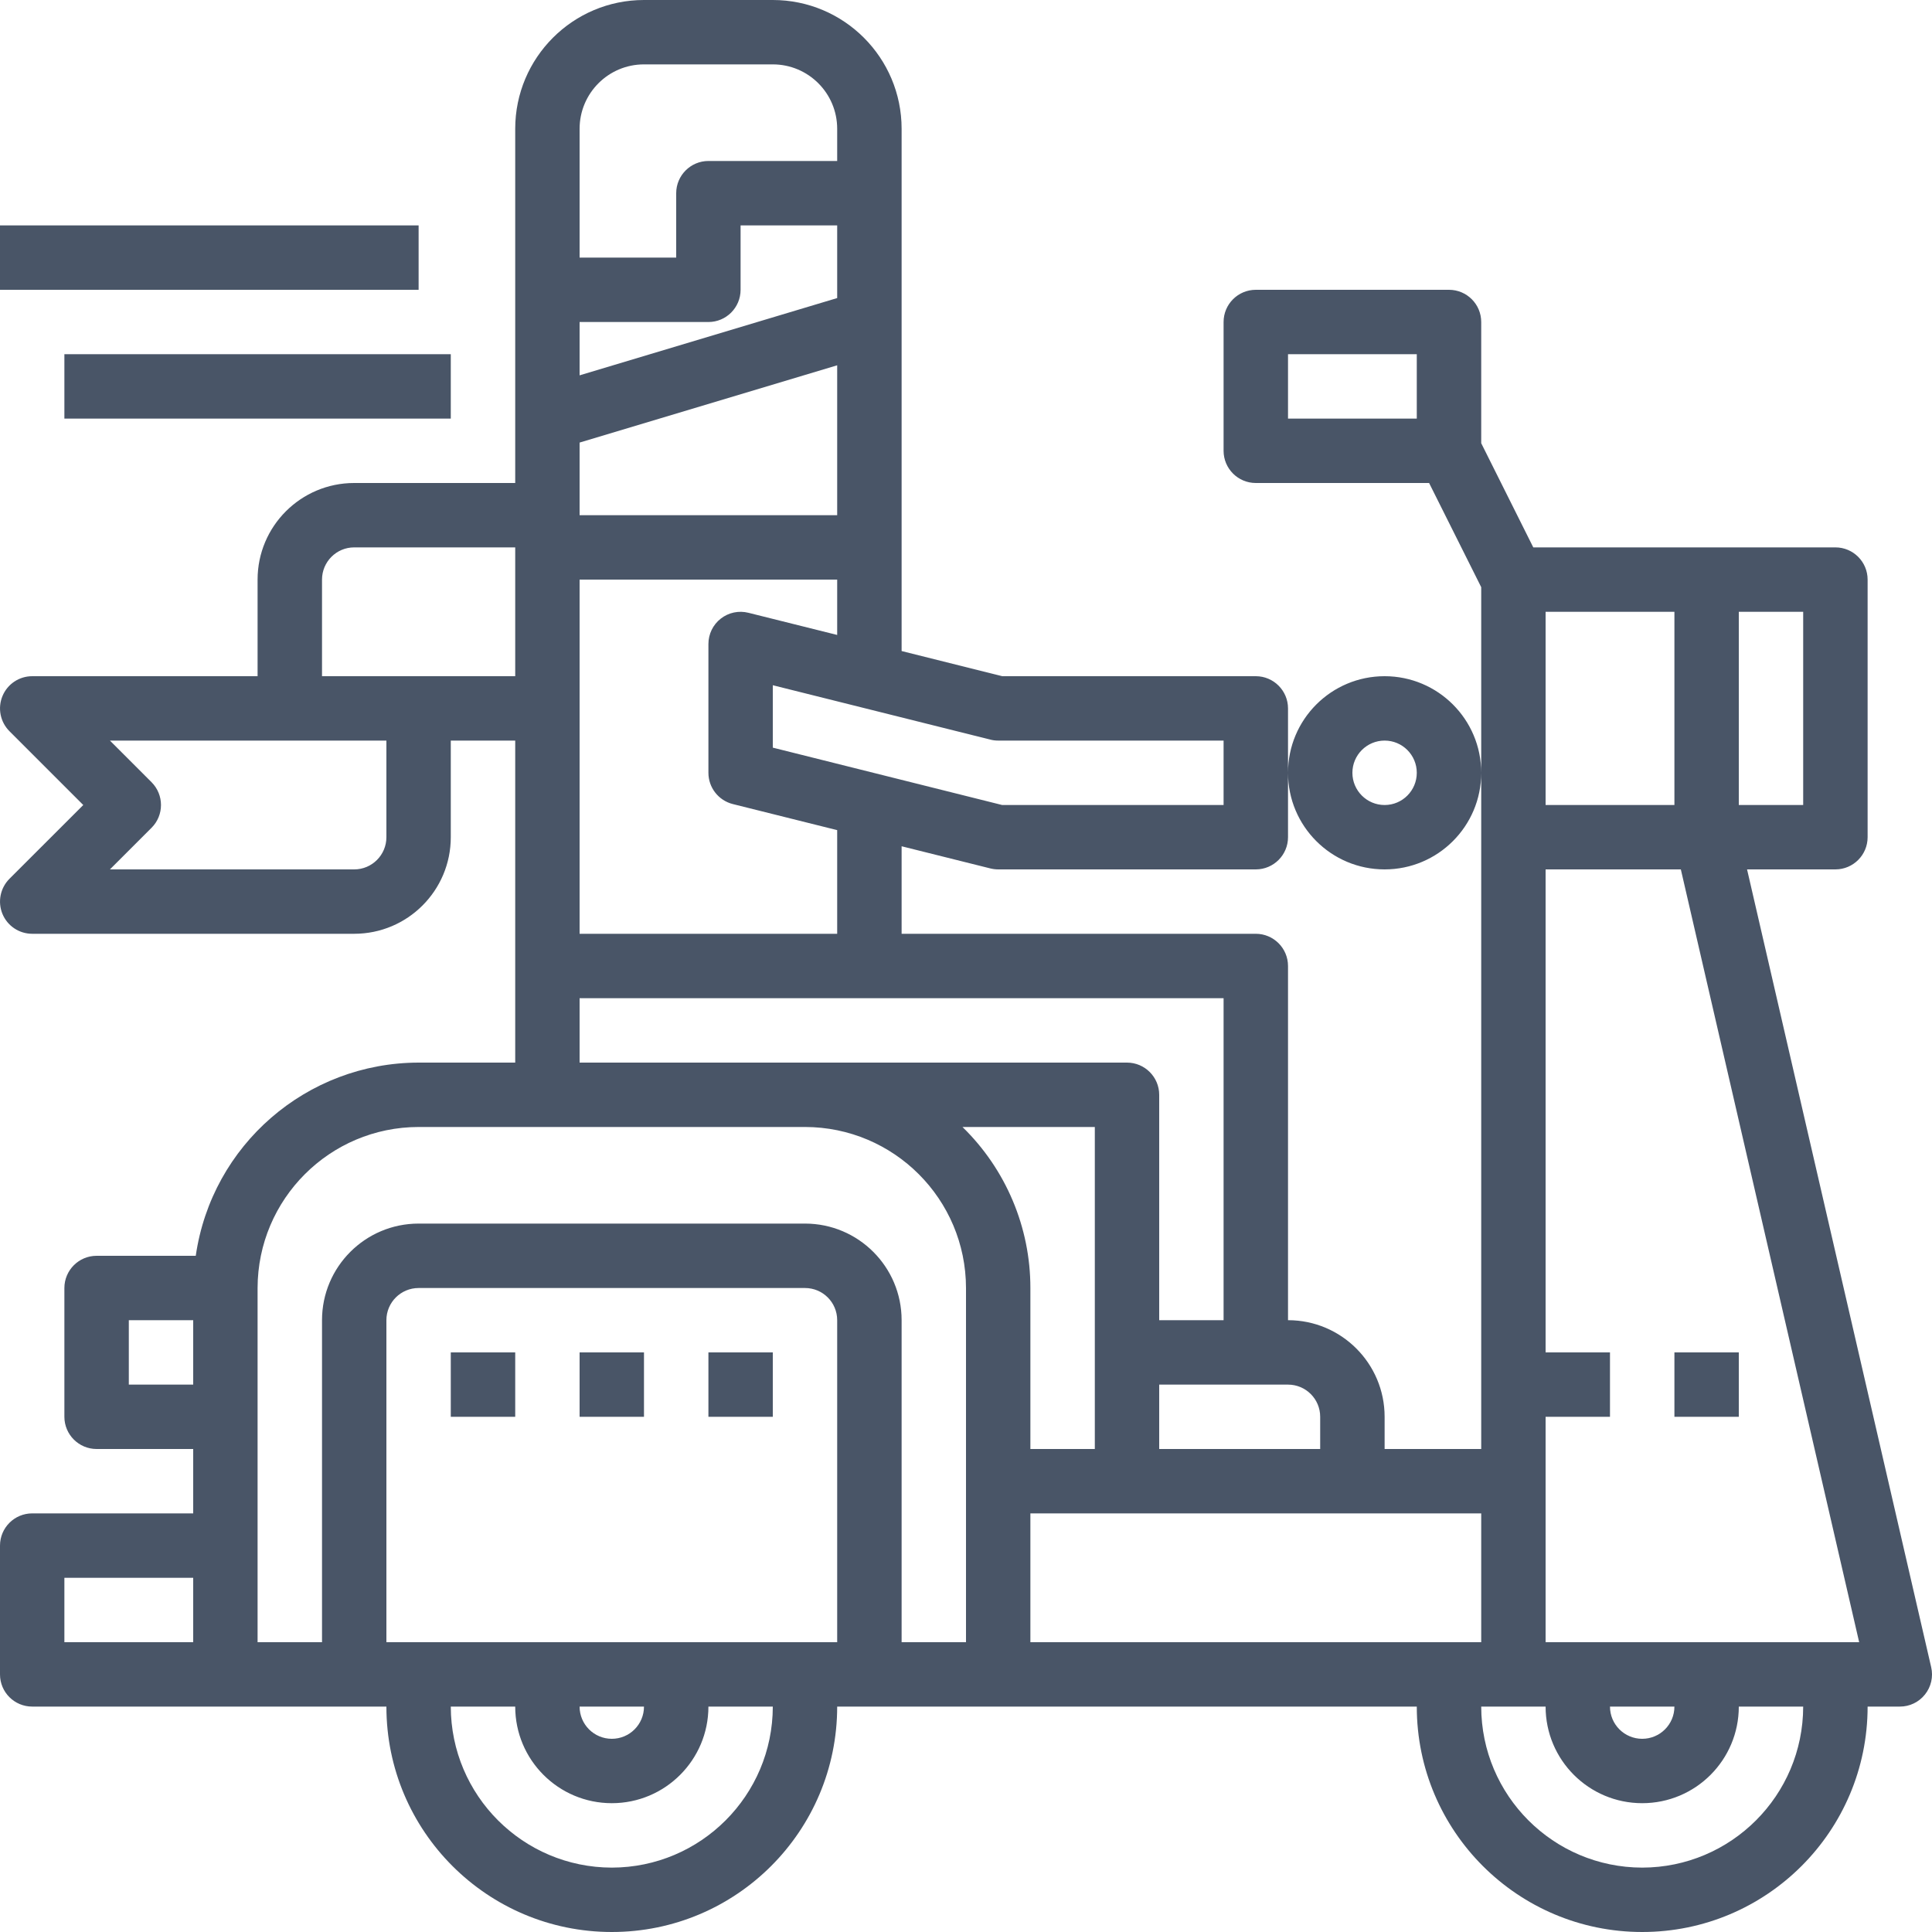
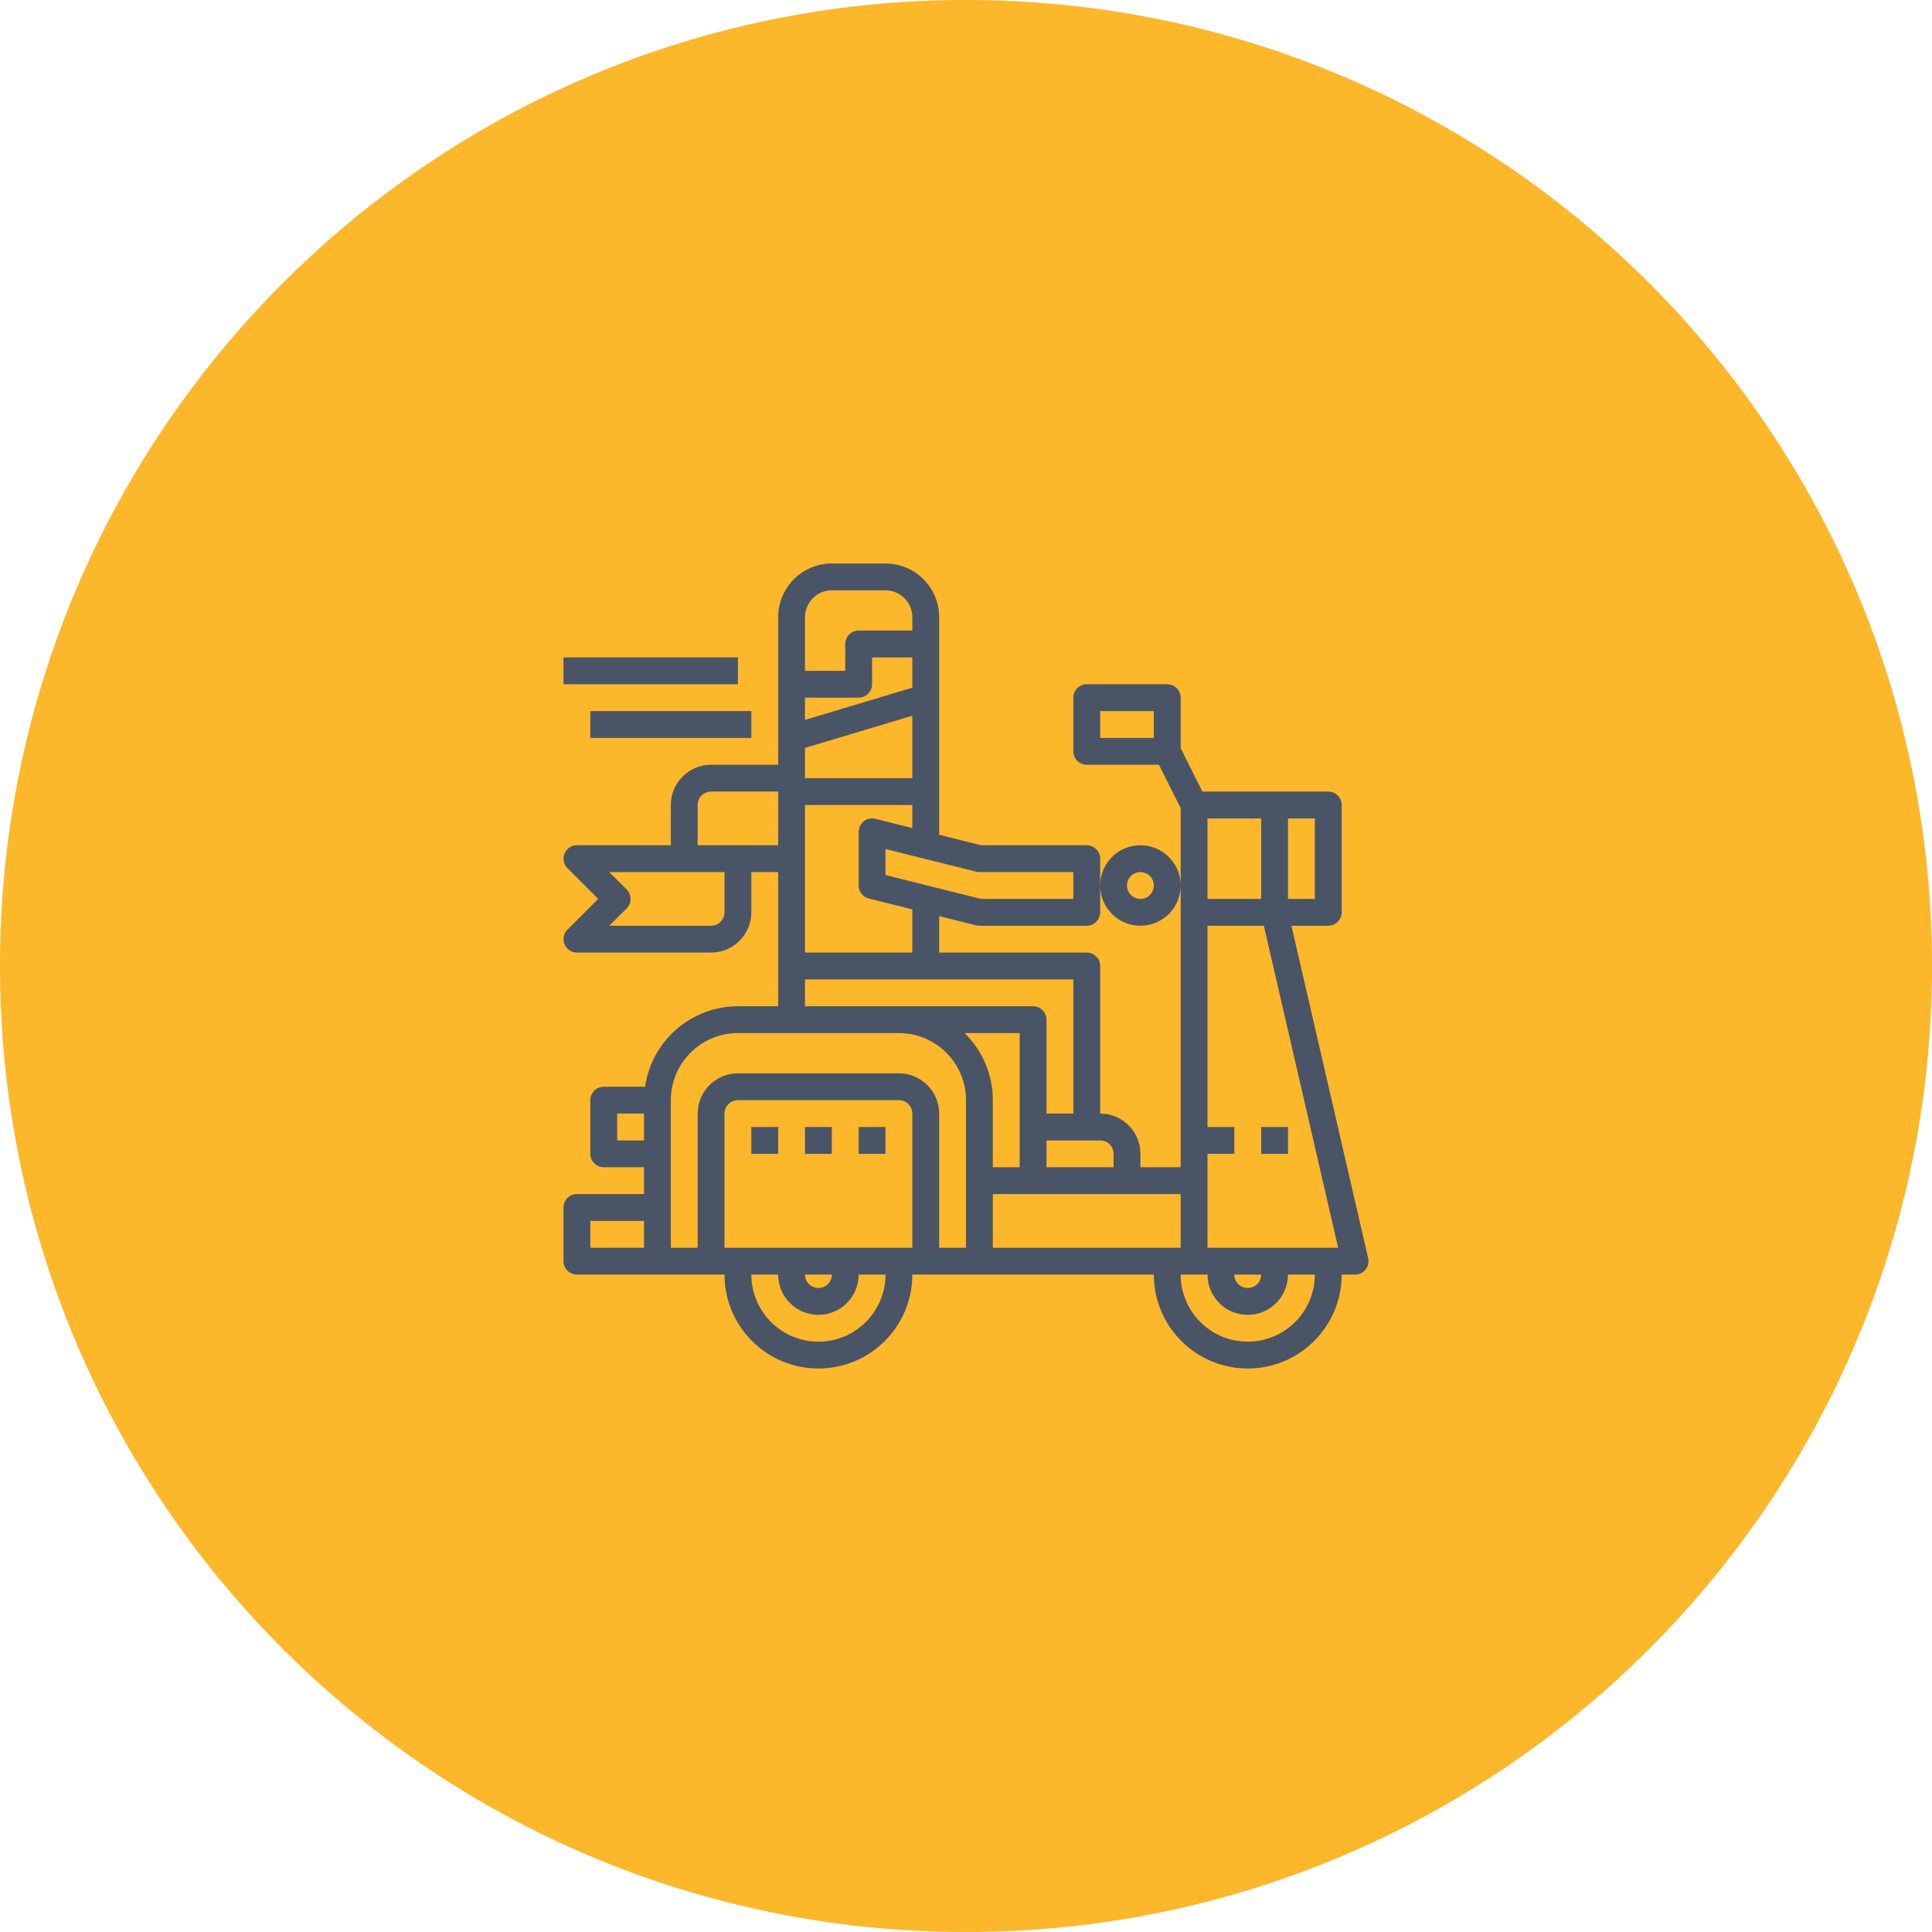
- <svg xmlns="http://www.w3.org/2000/svg" width="40" height="40" viewBox="0 0 40 40" fill="none">
-   <path fill-rule="evenodd" clip-rule="evenodd" d="M36.171 18H38C38.368 18 38.667 17.701 38.667 17.333V12C38.667 11.632 38.368 11.333 38 11.333H31.745L30.667 9.176V6.667C30.667 6.298 30.368 6 30 6H26C25.632 6 25.333 6.298 25.333 6.667V9.333C25.333 9.702 25.632 10 26 10H29.588L30.667 12.157V16C30.667 14.895 29.771 14 28.667 14C27.562 14 26.667 14.895 26.667 16V14.667C26.667 14.299 26.368 14 26 14H20.749L18.667 13.479V2.667C18.667 1.194 17.473 0 16 0H13.333C11.861 0 10.667 1.194 10.667 2.667V10H7.333C6.229 10 5.333 10.895 5.333 12V14H0.667C0.397 14 0.154 14.162 0.051 14.412C-0.052 14.661 0.005 14.947 0.195 15.138L1.724 16.667L0.195 18.195C0.005 18.386 -0.052 18.673 0.051 18.922C0.154 19.171 0.397 19.333 0.667 19.333H7.333C8.438 19.333 9.333 18.438 9.333 17.333V15.333H10.667V22H8.667C6.349 22.003 4.384 23.706 4.053 26H2C1.632 26 1.333 26.299 1.333 26.667V29.333C1.333 29.701 1.632 30 2 30H4V31.333H0.667C0.298 31.333 0 31.632 0 32V34.667C0 35.035 0.298 35.333 0.667 35.333H8C8 37.911 10.089 40 12.667 40C15.244 40 17.333 37.911 17.333 35.333H29.333C29.333 37.911 31.423 40 34 40C36.577 40 38.667 37.911 38.667 35.333H39.333C39.537 35.334 39.729 35.241 39.855 35.082C39.982 34.923 40.029 34.715 39.983 34.517L36.171 18ZM26.667 16C26.667 17.105 27.562 18 28.667 18C29.771 18 30.667 17.105 30.667 16V30H28.667V29.333C28.667 28.229 27.771 27.333 26.667 27.333V20C26.667 19.632 26.368 19.333 26 19.333H18.667V17.521L20.505 17.98C20.558 17.993 20.612 18 20.667 18H26C26.368 18 26.667 17.701 26.667 17.333V16ZM29.333 8.667H26.667V7.333H29.333V8.667ZM4 34V32.667H1.333V34H4ZM4 28.667H2.667V27.333H4V28.667ZM37.333 12.667H36V16.667H37.333V12.667ZM32 12.667H34.667V16.667H32V12.667ZM27.333 29.333C27.333 28.965 27.035 28.667 26.667 28.667H24V30H27.333V29.333ZM20.505 15.313C20.558 15.327 20.612 15.333 20.667 15.333H25.333V16.667H20.749L16 15.479V14.187L20.505 15.313ZM13.333 1.333C12.597 1.333 12 1.93 12 2.667V5.333H14V4C14 3.632 14.299 3.333 14.667 3.333H17.333V2.667C17.333 1.93 16.736 1.333 16 1.333H13.333ZM12 6.667H14.667C15.035 6.667 15.333 6.368 15.333 6V4.667H17.333V6.171L12 7.771V6.667ZM17.333 10.667V7.563L12 9.163V10.667H17.333ZM17.333 12V13.146L15.495 12.687C15.296 12.637 15.085 12.681 14.923 12.808C14.761 12.934 14.667 13.128 14.667 13.333V16C14.667 16.306 14.875 16.572 15.171 16.647L17.333 17.187V19.333H12V12H17.333ZM25.333 27.333V20.667H12V22H23.333C23.701 22 24 22.299 24 22.667V27.333H25.333ZM8 17.333C8 17.701 7.702 18 7.333 18H2.276L3.138 17.138C3.398 16.878 3.398 16.456 3.138 16.195L2.276 15.333H8V17.333ZM6.667 12V14H10.667V11.333H7.333C6.965 11.333 6.667 11.632 6.667 12ZM12.667 38.667C10.827 38.664 9.336 37.173 9.333 35.333H10.667C10.667 36.438 11.562 37.333 12.667 37.333C13.771 37.333 14.667 36.438 14.667 35.333H16C15.998 37.173 14.507 38.664 12.667 38.667ZM12.667 36C13.035 36 13.333 35.702 13.333 35.333H12C12 35.702 12.299 36 12.667 36ZM17.333 34H8V27.333C8 26.965 8.298 26.667 8.667 26.667H16.667C17.035 26.667 17.333 26.965 17.333 27.333V34ZM18.667 34H20V26.667C19.998 24.827 18.507 23.335 16.667 23.333H8.667C6.827 23.335 5.336 24.827 5.333 26.667V34H6.667V27.333C6.667 26.229 7.562 25.333 8.667 25.333H16.667C17.771 25.333 18.667 26.229 18.667 27.333V34ZM19.927 23.333H22.667V30H21.333V26.667C21.334 25.411 20.826 24.209 19.927 23.333ZM34 38.667C32.16 38.664 30.669 37.173 30.667 35.333H32C32 36.438 32.895 37.333 34 37.333C35.105 37.333 36 36.438 36 35.333H37.333C37.331 37.173 35.84 38.664 34 38.667ZM34 36C34.368 36 34.667 35.702 34.667 35.333H33.333C33.333 35.702 33.632 36 34 36ZM32 34V29.333H33.333V28H32V18H34.8L38.492 34H32ZM21.333 34H30.667V31.333H21.333V34ZM36 28H34.667V29.333H36V28ZM9.333 28H10.667V29.333H9.333V28ZM13.333 28H12V29.333H13.333V28ZM14.667 28H16V29.333H14.667V28ZM28.667 15.333C29.035 15.333 29.333 15.632 29.333 16C29.333 16.368 29.035 16.667 28.667 16.667C28.299 16.667 28 16.368 28 16C28 15.632 28.299 15.333 28.667 15.333ZM0 4.667H8.667V6H0V4.667ZM9.333 7.333H1.333V8.667H9.333V7.333Z" fill="#495567" />
+ <svg xmlns="http://www.w3.org/2000/svg" width="96" height="96" viewBox="0 0 96 96" fill="none">
+   <g id="Group 10">
+     <circle id="Oval Copy 4" cx="48" cy="48" r="48" fill="#FCB72B" />
+     <path id="Combined Shape" fill-rule="evenodd" clip-rule="evenodd" d="M64.171 46H66C66.368 46 66.667 45.702 66.667 45.333V40C66.667 39.632 66.368 39.333 66 39.333H59.745L58.667 37.176V34.667C58.667 34.298 58.368 34 58 34H54C53.632 34 53.333 34.298 53.333 34.667V37.333C53.333 37.702 53.632 38 54 38H57.588L58.667 40.157V44C58.667 42.895 57.771 42 56.667 42C55.562 42 54.667 42.895 54.667 44V42.667C54.667 42.298 54.368 42 54 42H48.749L46.667 41.479V30.667C46.667 29.194 45.473 28 44 28H41.333C39.861 28 38.667 29.194 38.667 30.667V38H35.333C34.229 38 33.333 38.895 33.333 40V42H28.667C28.397 42 28.154 42.163 28.051 42.412C27.948 42.661 28.005 42.947 28.195 43.138L29.724 44.667L28.195 46.195C28.005 46.386 27.948 46.673 28.051 46.922C28.154 47.171 28.397 47.333 28.667 47.333H35.333C36.438 47.333 37.333 46.438 37.333 45.333V43.333H38.667V50H36.667C34.349 50.003 32.384 51.706 32.053 54H30C29.632 54 29.333 54.298 29.333 54.667V57.333C29.333 57.702 29.632 58 30 58H32V59.333H28.667C28.299 59.333 28 59.632 28 60V62.667C28 63.035 28.299 63.333 28.667 63.333H36C36 65.911 38.089 68 40.667 68C43.244 68 45.333 65.911 45.333 63.333H57.333C57.333 65.911 59.423 68 62 68C64.577 68 66.667 65.911 66.667 63.333H67.333C67.537 63.334 67.729 63.241 67.855 63.082C67.982 62.923 68.029 62.715 67.983 62.517L64.171 46ZM54.667 44C54.667 45.105 55.562 46 56.667 46C57.771 46 58.667 45.105 58.667 44V58H56.667V57.333C56.667 56.229 55.771 55.333 54.667 55.333V48C54.667 47.632 54.368 47.333 54 47.333H46.667V45.521L48.505 45.98C48.558 45.993 48.612 46 48.667 46H54C54.368 46 54.667 45.702 54.667 45.333V44ZM57.333 36.667H54.667V35.333H57.333V36.667ZM32 62V60.667H29.333V62H32ZM32 56.667H30.667V55.333H32V56.667ZM65.333 40.667H64V44.667H65.333V40.667ZM60 40.667H62.667V44.667H60V40.667ZM55.333 57.333C55.333 56.965 55.035 56.667 54.667 56.667H52V58H55.333V57.333ZM48.505 43.313C48.558 43.327 48.612 43.333 48.667 43.333H53.333V44.667H48.749L44 43.479V42.187L48.505 43.313ZM41.333 29.333C40.597 29.333 40 29.93 40 30.667V33.333H42V32C42 31.632 42.298 31.333 42.667 31.333H45.333V30.667C45.333 29.93 44.736 29.333 44 29.333H41.333ZM40 34.667H42.667C43.035 34.667 43.333 34.368 43.333 34V32.667H45.333V34.171L40 35.771V34.667ZM45.333 38.667V35.563L40 37.163V38.667H45.333ZM45.333 40V41.146L43.495 40.687C43.296 40.637 43.085 40.681 42.923 40.808C42.761 40.934 42.667 41.128 42.667 41.333V44C42.667 44.306 42.875 44.572 43.171 44.647L45.333 45.187V47.333H40V40H45.333ZM53.333 55.333V48.667H40V50H51.333C51.702 50 52 50.298 52 50.667V55.333H53.333ZM36 45.333C36 45.702 35.702 46 35.333 46H30.276L31.138 45.138C31.398 44.878 31.398 44.456 31.138 44.195L30.276 43.333H36V45.333ZM34.667 40V42H38.667V39.333H35.333C34.965 39.333 34.667 39.632 34.667 40ZM40.667 66.667C38.827 66.665 37.336 65.173 37.333 63.333H38.667C38.667 64.438 39.562 65.333 40.667 65.333C41.771 65.333 42.667 64.438 42.667 63.333H44C43.998 65.173 42.507 66.665 40.667 66.667ZM40.667 64C41.035 64 41.333 63.702 41.333 63.333H40C40 63.702 40.298 64 40.667 64ZM45.333 62H36V55.333C36 54.965 36.298 54.667 36.667 54.667H44.667C45.035 54.667 45.333 54.965 45.333 55.333V62ZM46.667 62H48V54.667C47.998 52.827 46.507 51.336 44.667 51.333H36.667C34.827 51.336 33.336 52.827 33.333 54.667V62H34.667V55.333C34.667 54.229 35.562 53.333 36.667 53.333H44.667C45.771 53.333 46.667 54.229 46.667 55.333V62ZM47.927 51.333H50.667V58H49.333V54.667C49.334 53.411 48.826 52.209 47.927 51.333ZM62 66.667C60.16 66.665 58.669 65.173 58.667 63.333H60C60 64.438 60.895 65.333 62 65.333C63.105 65.333 64 64.438 64 63.333H65.333C65.331 65.173 63.84 66.665 62 66.667ZM62 64C62.368 64 62.667 63.702 62.667 63.333H61.333C61.333 63.702 61.632 64 62 64ZM60 62V57.333H61.333V56H60V46H62.8L66.492 62H60ZM49.333 62H58.667V59.333H49.333V62ZM64 56H62.667V57.333H64V56ZM37.333 56H38.667V57.333H37.333V56ZM41.333 56H40V57.333H41.333V56ZM42.667 56H44V57.333H42.667V56ZM56.667 43.333C57.035 43.333 57.333 43.632 57.333 44C57.333 44.368 57.035 44.667 56.667 44.667C56.298 44.667 56 44.368 56 44C56 43.632 56.298 43.333 56.667 43.333ZM28 32.667H36.667V34H28V32.667ZM37.333 35.333H29.333V36.667H37.333V35.333Z" fill="#495567" />
+   </g>
</svg>
